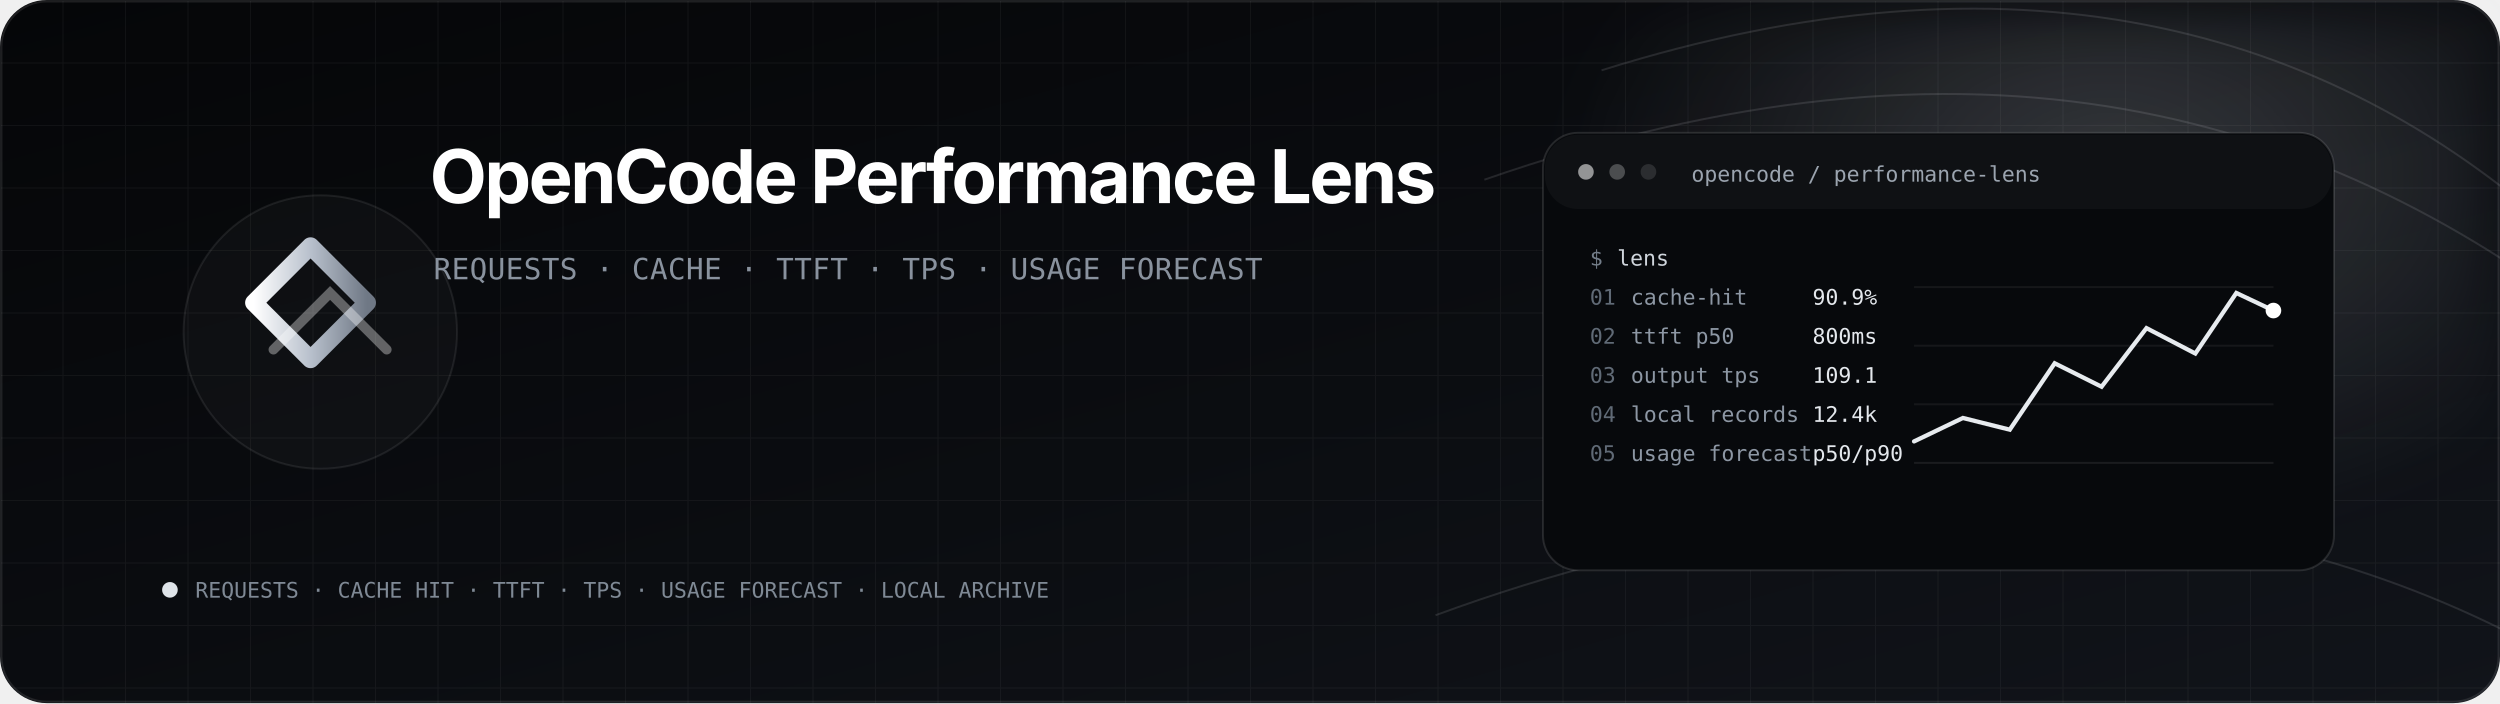
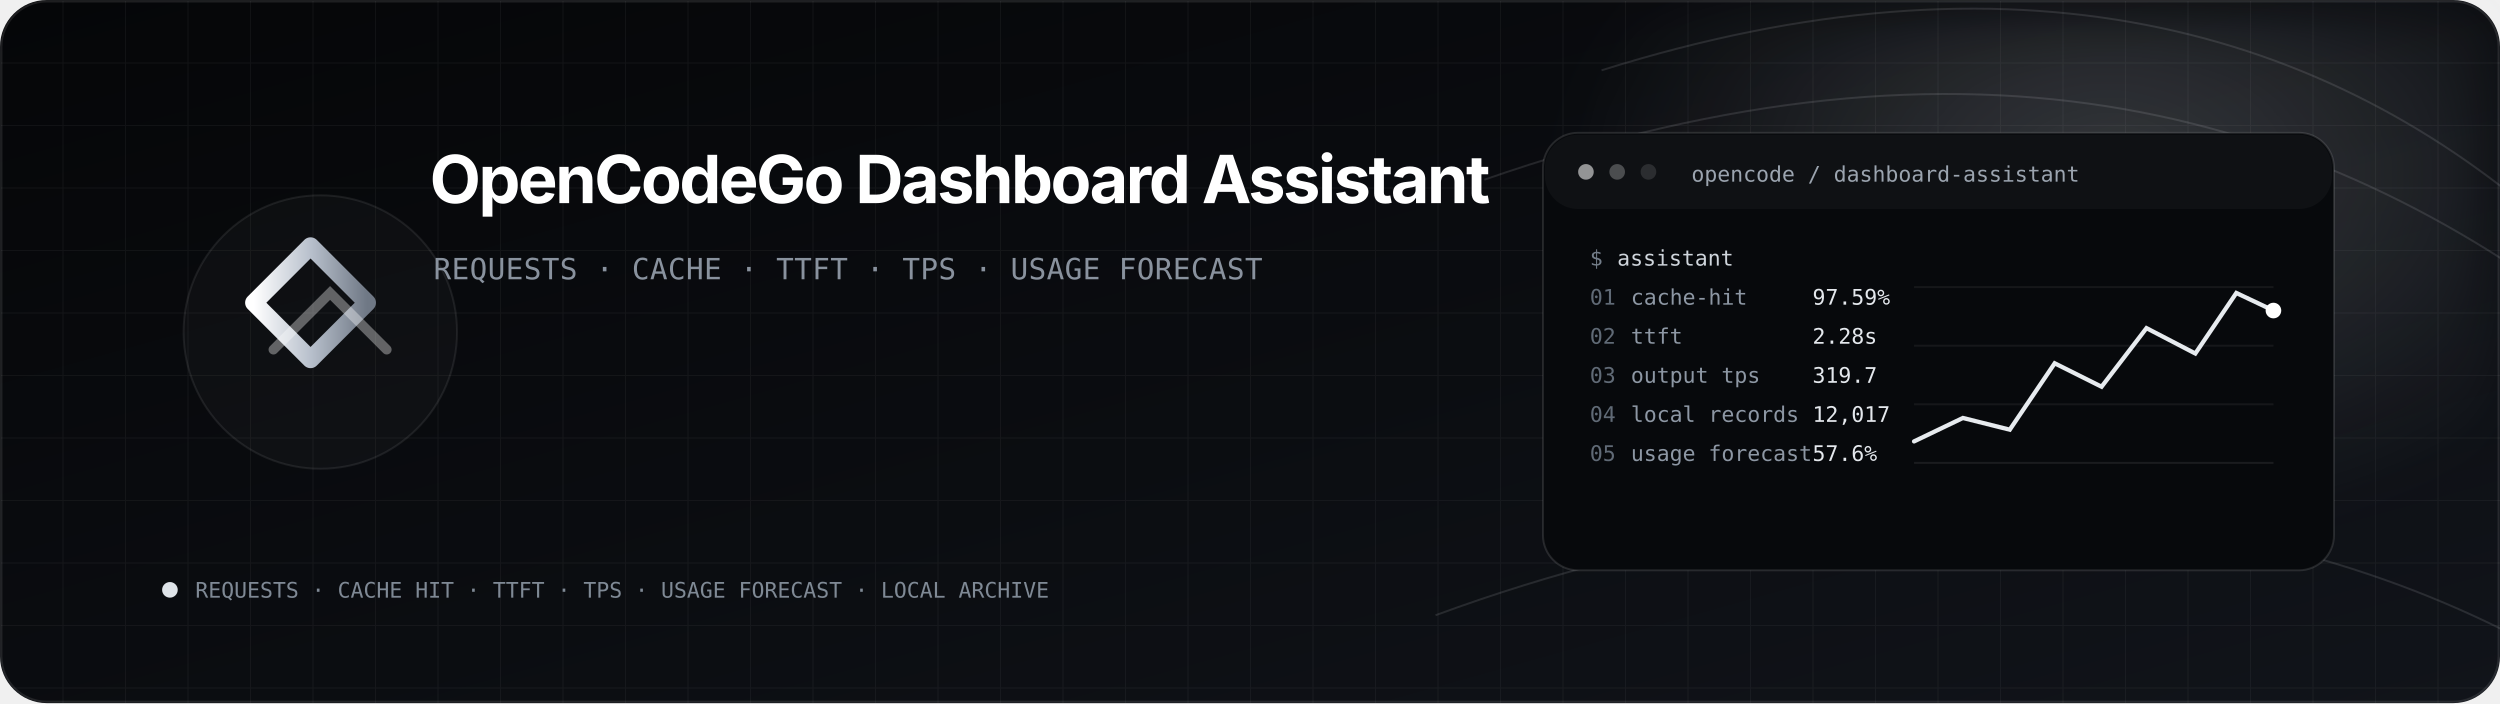
<svg xmlns="http://www.w3.org/2000/svg" width="1280" height="360" viewBox="0 0 1280 360" role="img" aria-labelledby="title desc">
  <defs>
    <linearGradient id="bg" x1="0" y1="0" x2="1" y2="1">
      <stop offset="0" stop-color="#050608" />
      <stop offset=".55" stop-color="#0b0d11" />
      <stop offset="1" stop-color="#11141a" />
    </linearGradient>
    <linearGradient id="accent" x1="0" y1="0" x2="1" y2="0">
      <stop offset="0" stop-color="#ffffff" />
      <stop offset=".5" stop-color="#b8c0cc" />
      <stop offset="1" stop-color="#6f7885" />
    </linearGradient>
    <linearGradient id="line" x1="0" y1="0" x2="1" y2="1">
      <stop offset="0" stop-color="#ffffff" stop-opacity=".75" />
      <stop offset="1" stop-color="#7d8794" stop-opacity=".05" />
    </linearGradient>
    <radialGradient id="glow">
      <stop offset="0" stop-color="#dfe5ec" stop-opacity=".20" />
      <stop offset="1" stop-color="#dfe5ec" stop-opacity="0" />
    </radialGradient>
    <filter id="blur">
      <feGaussianBlur stdDeviation="18" />
    </filter>
    <filter id="soft">
      <feGaussianBlur stdDeviation="5" />
    </filter>
    <pattern id="grid" width="32" height="32" patternUnits="userSpaceOnUse">
      <path d="M32 0H0V32" fill="none" stroke="#ffffff" stroke-opacity=".045" />
    </pattern>
    <clipPath id="clip">
      <rect width="1280" height="360" rx="24" />
    </clipPath>
  </defs>
  <rect width="1280" height="360" rx="24" fill="url(#bg)" />
  <rect width="1280" height="360" rx="24" fill="url(#grid)" />
  <ellipse cx="1080" cy="90" rx="280" ry="180" fill="url(#glow)" filter="url(#blur)">
    <animate attributeName="opacity" values=".35;.65;.35" dur="5s" repeatCount="indefinite" />
  </ellipse>
  <g clip-path="url(#clip)" opacity=".16">
    <rect x="-400" y="0" width="180" height="360" fill="url(#line)" transform="skewX(-18)">
      <animate attributeName="x" from="-500" to="1450" dur="7s" repeatCount="indefinite" />
    </rect>
  </g>
  <g fill="none" stroke="#d9dee5" stroke-opacity=".13">
    <path d="M820 36 C1030 -30 1190 12 1310 120" />
    <path d="M760 92 C1010 5 1190 55 1340 175" />
    <path d="M735 315 C980 225 1190 260 1330 350" />
  </g>
  <g transform="translate(790 68)">
    <rect width="405" height="224" rx="18" fill="#07090c" stroke="#ffffff" stroke-opacity=".12" />
    <rect x="1" y="1" width="403" height="38" rx="17" fill="#ffffff" fill-opacity=".035" />
    <circle cx="22" cy="20" r="4" fill="#fff" fill-opacity=".55" />
    <circle cx="38" cy="20" r="4" fill="#fff" fill-opacity=".25" />
    <circle cx="54" cy="20" r="4" fill="#fff" fill-opacity=".12" />
-     <text x="76" y="25" fill="#9ba4af" font-family="ui-monospace, SFMono-Regular, Menlo, monospace" font-size="11">opencode / performance-lens</text>
+     <text x="76" y="25" fill="#9ba4af" font-family="ui-monospace, SFMono-Regular, Menlo, monospace" font-size="11">opencode / dashboard-assistant</text>
    <g font-family="ui-monospace, SFMono-Regular, Menlo, monospace" font-size="11">
      <text x="24" y="68" fill="#737d89">$</text>
-       <text x="38" y="68" fill="#cfd5dc">lens</text>
+       <text x="38" y="68" fill="#cfd5dc">assistant</text>
      <text x="24" y="88" fill="#606a76">01</text>
      <text x="45" y="88" fill="#8d97a4">cache-hit</text>
-       <text x="138" y="88" fill="#e4e8ed">90.9%</text>
+       <text x="138" y="88" fill="#e4e8ed">97.59%</text>
      <text x="24" y="108" fill="#606a76">02</text>
-       <text x="45" y="108" fill="#8d97a4">ttft p50</text>
-       <text x="138" y="108" fill="#e4e8ed">800ms</text>
+       <text x="45" y="108" fill="#8d97a4">ttft</text>
+       <text x="138" y="108" fill="#e4e8ed">2.28s</text>
      <text x="24" y="128" fill="#606a76">03</text>
      <text x="45" y="128" fill="#8d97a4">output tps</text>
-       <text x="138" y="128" fill="#e4e8ed">109.1</text>
+       <text x="138" y="128" fill="#e4e8ed">319.7</text>
      <text x="24" y="148" fill="#606a76">04</text>
      <text x="45" y="148" fill="#8d97a4">local records</text>
-       <text x="138" y="148" fill="#e4e8ed">12.4k</text>
+       <text x="138" y="148" fill="#e4e8ed">12,017</text>
      <text x="24" y="168" fill="#606a76">05</text>
      <text x="45" y="168" fill="#8d97a4">usage forecast</text>
-       <text x="138" y="168" fill="#e4e8ed">p50/p90</text>
+       <text x="138" y="168" fill="#e4e8ed">57.6%</text>
    </g>
    <g transform="translate(190 64)">
      <path d="M0 105H184" stroke="#fff" stroke-opacity=".08" />
      <path d="M0 75H184" stroke="#fff" stroke-opacity=".06" />
      <path d="M0 45H184" stroke="#fff" stroke-opacity=".06" />
      <path d="M0 15H184" stroke="#fff" stroke-opacity=".06" />
      <path d="M0 94 L25 82 L49 88 L72 54 L96 66 L119 36 L144 49 L165 18 L184 27" fill="none" stroke="#e7ebef" stroke-width="2.2" stroke-linecap="round">
        <animate attributeName="stroke-dasharray" values="0 600;600 0" dur="2.5s" repeatCount="indefinite" />
      </path>
      <circle cx="184" cy="27" r="4" fill="#fff">
        <animate attributeName="opacity" values=".25;1;.25" dur="1.8s" repeatCount="indefinite" />
        <animate attributeName="r" values="3;5;3" dur="1.8s" repeatCount="indefinite" />
      </circle>
    </g>
  </g>
  <g transform="translate(82 88)">
    <circle cx="82" cy="82" r="70" fill="#fff" fill-opacity=".025" />
    <circle cx="82" cy="82" r="70" fill="none" stroke="#fff" stroke-opacity=".08" />
    <path d="M48 67 L77 38 L106 67 L77 96 Z" fill="none" stroke="url(#accent)" stroke-width="9" stroke-linejoin="round">
      <animateTransform attributeName="transform" type="rotate" from="0 77 67" to="360 77 67" dur="18s" repeatCount="indefinite" />
    </path>
    <path d="M58 91 L87 62 L116 91" fill="none" stroke="#fff" stroke-opacity=".35" stroke-width="5" stroke-linecap="round">
      <animate attributeName="stroke-opacity" values=".18;.55;.18" dur="3s" repeatCount="indefinite" />
    </path>
  </g>
  <g transform="translate(220 104)">
-     <text x="0" y="0" fill="#ffffff" font-family="Inter, ui-sans-serif, system-ui, -apple-system, BlinkMacSystemFont, 'Segoe UI', 'PingFang SC', 'Microsoft YaHei', sans-serif" font-size="38" font-weight="700" letter-spacing="-1.3">
-       OpenCode Performance Lens
+     <text x="0" y="0" fill="#ffffff" font-family="Inter, ui-sans-serif, system-ui, -apple-system, BlinkMacSystemFont, 'Segoe UI', 'PingFang SC', 'Microsoft YaHei', sans-serif" font-size="34" font-weight="700" letter-spacing="-1.2">
+       OpenCodeGo Dashboard Assistant
    </text>
    <text x="2" y="39" fill="#89929e" font-family="ui-monospace, SFMono-Regular, Menlo, Monaco, Consolas, 'PingFang SC', 'Microsoft YaHei', monospace" font-size="15" letter-spacing=".2">
      REQUESTS · CACHE · TTFT · TPS · USAGE FORECAST
    </text>
  </g>
  <g transform="translate(82 306)" font-family="ui-monospace, SFMono-Regular, Menlo, monospace" font-size="11">
    <circle cx="5" cy="-4" r="4" fill="#dfe4e9">
      <animate attributeName="opacity" values=".25;1;.25" dur="2s" repeatCount="indefinite" />
    </circle>
    <text x="18" fill="#7f8995">REQUESTS · CACHE HIT · TTFT · TPS · USAGE FORECAST · LOCAL ARCHIVE</text>
  </g>
  <rect x=".75" y=".75" width="1278.5" height="358.5" rx="23.25" fill="none" stroke="#ffffff" stroke-opacity=".10" />
</svg>
